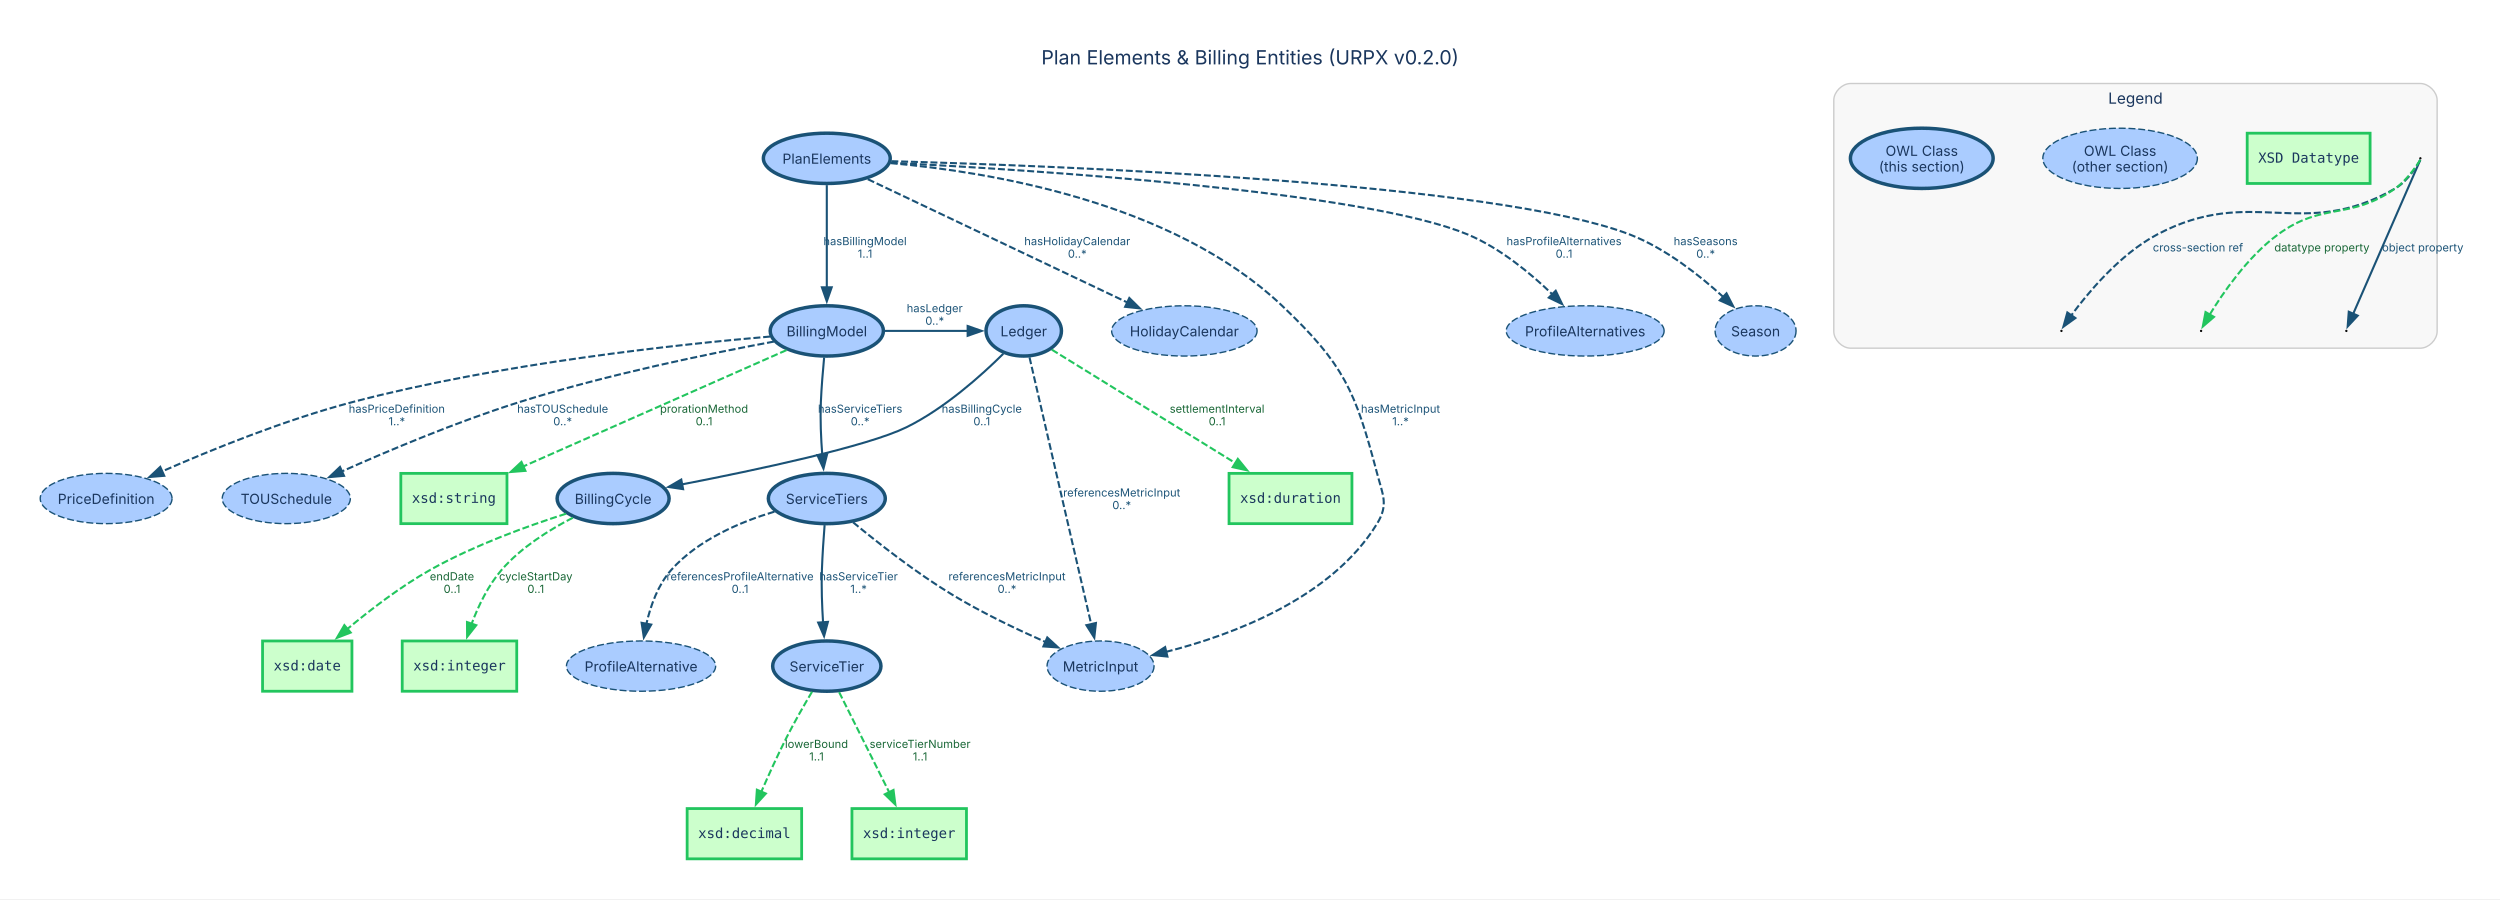
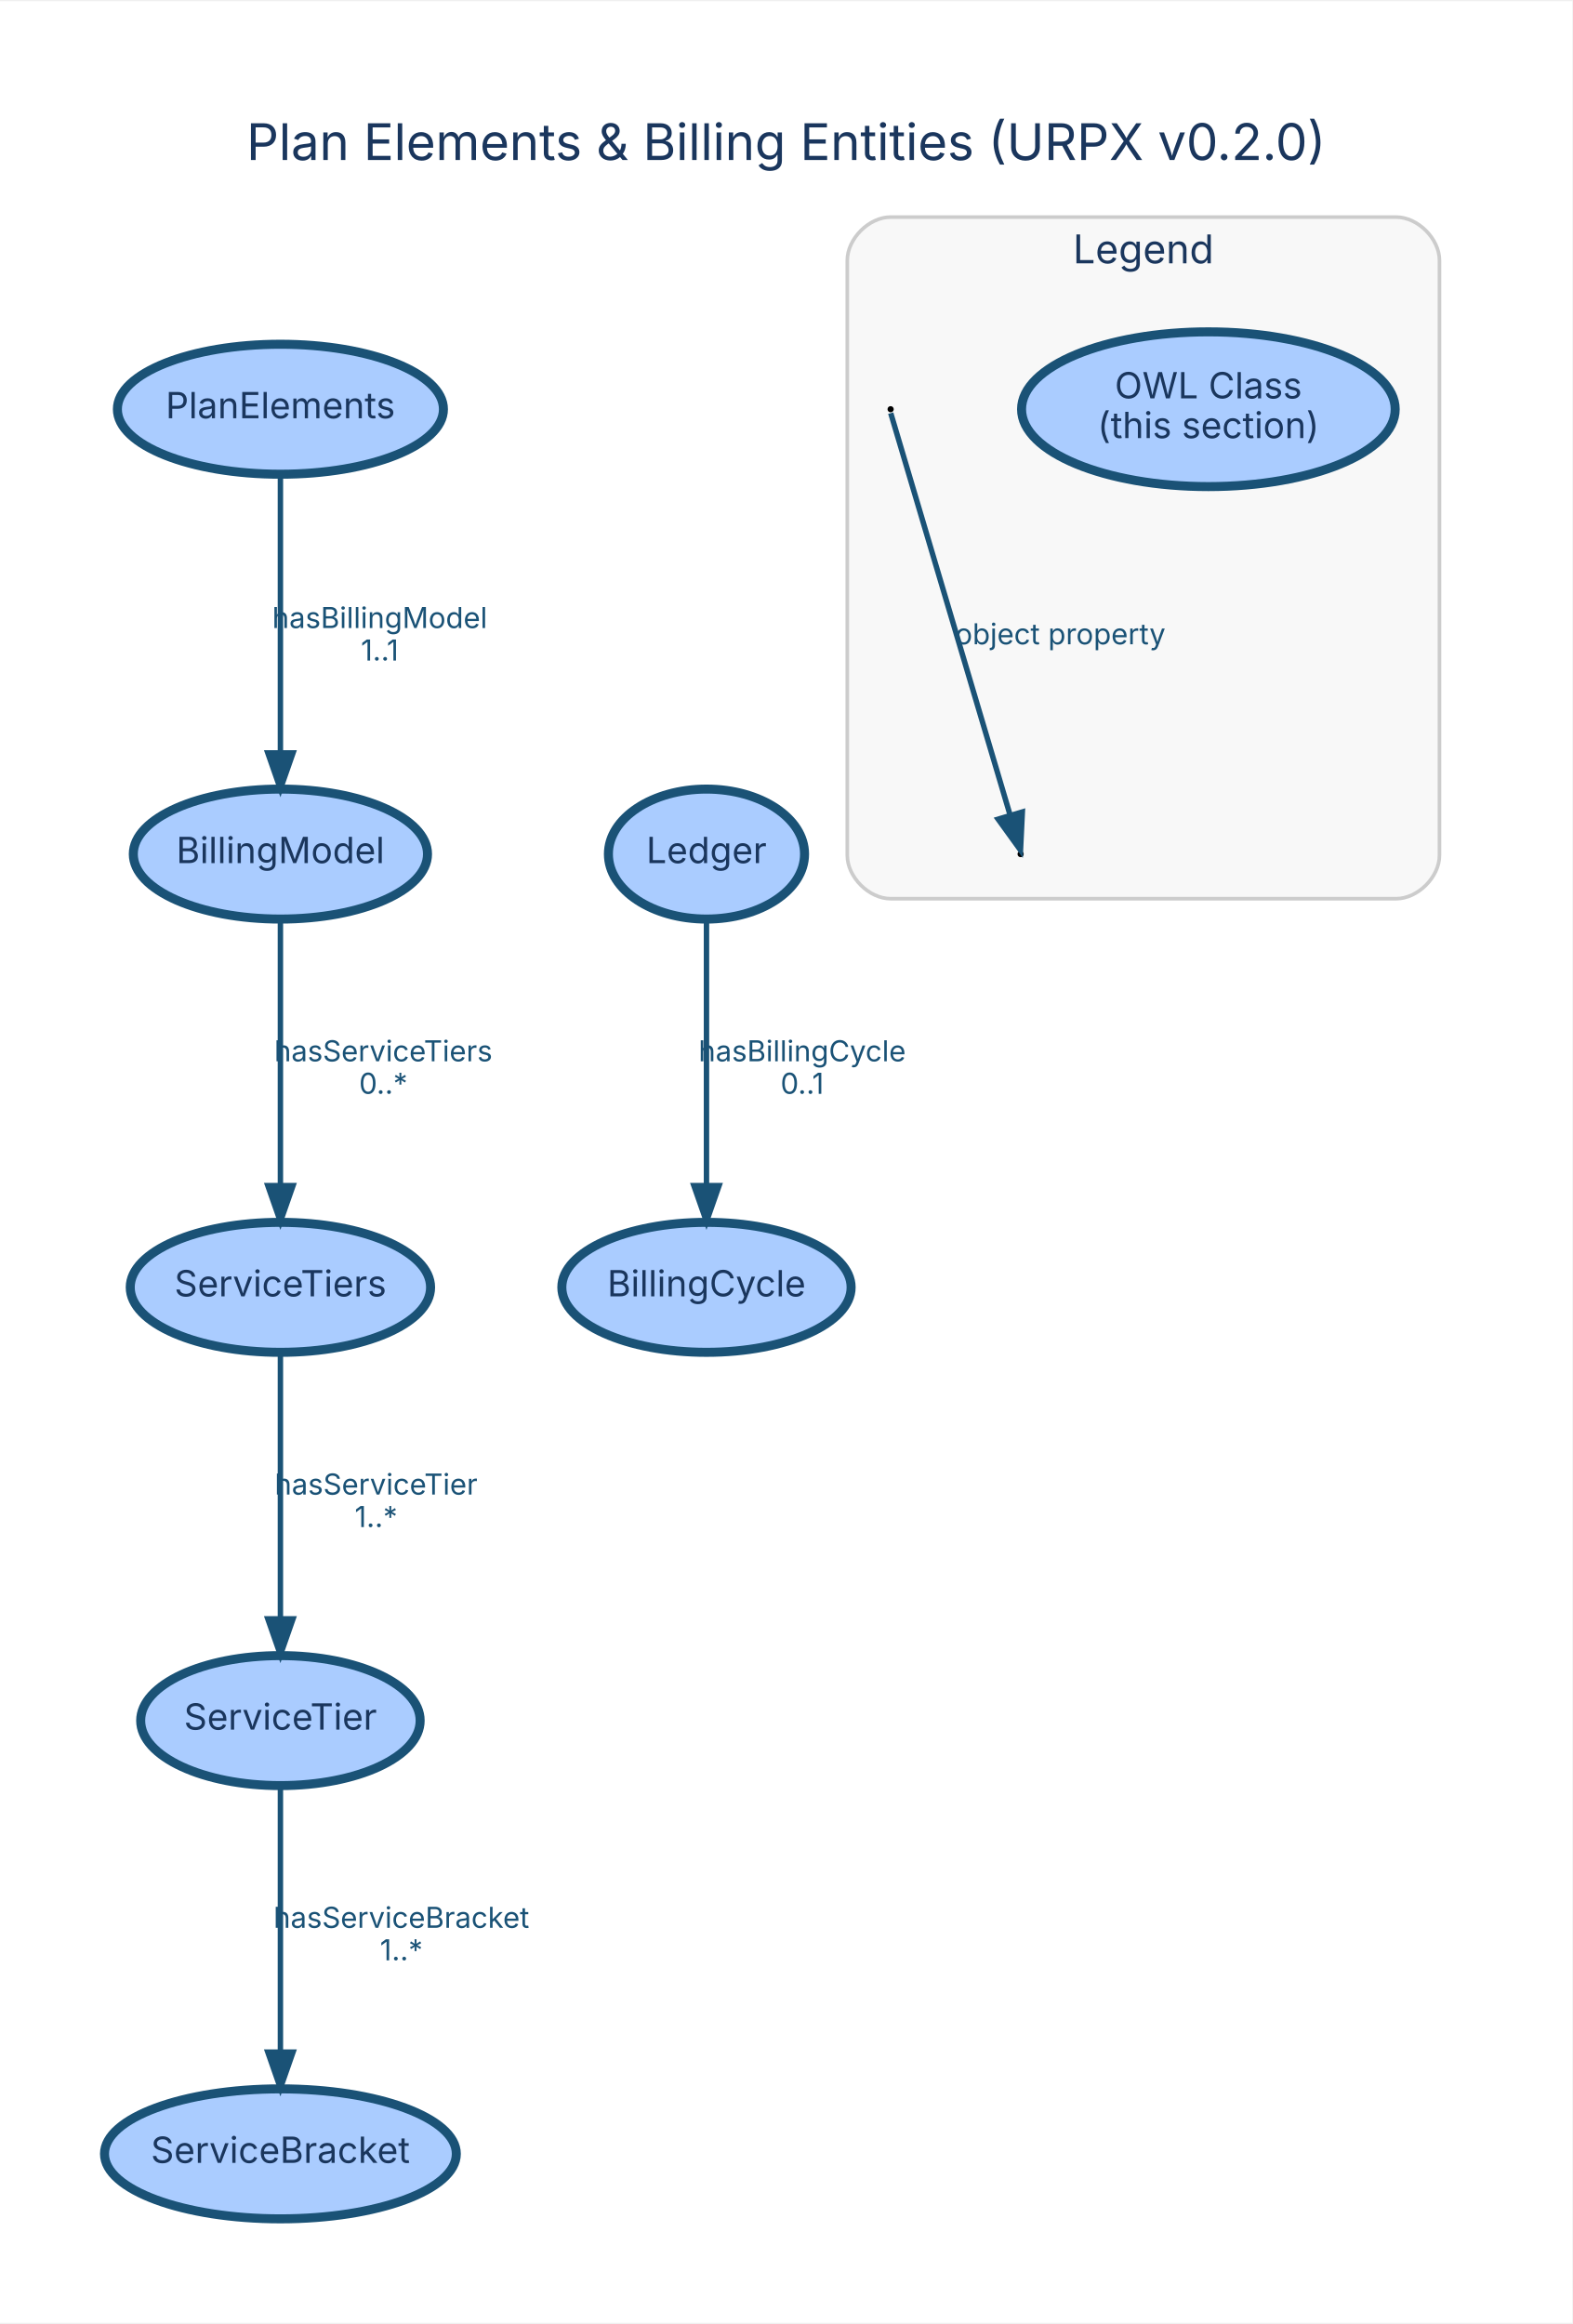
- <svg xmlns="http://www.w3.org/2000/svg" width="1790pt" height="644pt" viewBox="0.00 0.00 1790.00 644.00">
-   <g id="graph0" class="graph" transform="scale(1 1) rotate(0) translate(28.8 614.93)">
-     <polygon fill="white" stroke="none" points="-28.8,28.8 -28.8,-614.93 1761.33,-614.93 1761.33,28.8 -28.8,28.8" />
-     <text xml:space="preserve" text-anchor="middle" x="866.26" y="-568.83" font-family="Inter, Helvetica, Arial, sans-serif" font-size="14.00" fill="#1a365d">Plan Elements &amp; Billing Entities (URPX v0.2.0)</text>
+ <svg xmlns="http://www.w3.org/2000/svg" width="435pt" height="643pt" viewBox="0.00 0.00 435.46 643.03">
+   <g id="graph0" class="graph" transform="scale(1 1) rotate(0) translate(28.8 614.23)">
+     <polygon fill="white" stroke="transparent" points="-28.8,28.8 -28.8,-614.23 406.66,-614.23 406.66,28.8 -28.8,28.8" />
+     <text text-anchor="middle" x="188.93" y="-570.23" font-family="Inter, Helvetica, Arial, sans-serif" font-size="14.00" fill="#1a365d">Plan Elements &amp; Billing Entities (URPX v0.2.0)</text>
    <g id="clust5" class="cluster">
-       <path fill="#f8f8f8" stroke="#cccccc" d="M1296.19,-365.64C1296.19,-365.64 1704.19,-365.64 1704.19,-365.64 1710.19,-365.64 1716.19,-371.64 1716.19,-377.64 1716.19,-377.64 1716.19,-543.13 1716.19,-543.13 1716.19,-549.13 1710.19,-555.13 1704.19,-555.13 1704.19,-555.13 1296.19,-555.13 1296.19,-555.13 1290.19,-555.13 1284.19,-549.13 1284.19,-543.13 1284.19,-543.13 1284.19,-377.64 1284.19,-377.64 1284.19,-371.64 1290.19,-365.64 1296.19,-365.64" />
-       <text xml:space="preserve" text-anchor="middle" x="1500.19" y="-540.68" font-family="Inter, Helvetica, Arial, sans-serif" font-size="11.00" fill="#1a365d">Legend</text>
+       <path fill="#f8f8f8" stroke="#cccccc" d="M217.86,-365.64C217.86,-365.64 357.86,-365.64 357.86,-365.64 363.86,-365.64 369.86,-371.64 369.86,-377.64 369.86,-377.64 369.86,-542.43 369.86,-542.43 369.86,-548.43 363.86,-554.43 357.86,-554.43 357.86,-554.43 217.86,-554.43 217.86,-554.43 211.86,-554.43 205.86,-548.43 205.86,-542.43 205.86,-542.43 205.86,-377.64 205.86,-377.64 205.86,-371.64 211.86,-365.64 217.86,-365.64" />
+       <text text-anchor="middle" x="287.86" y="-541.63" font-family="Inter, Helvetica, Arial, sans-serif" font-size="11.00" fill="#1a365d">Legend</text>
    </g>
    <g id="node1" class="node">
-       <ellipse fill="#aaccff" stroke="#1a5276" stroke-width="2.5" cx="563.19" cy="-501.57" rx="45.41" ry="18" />
-       <text xml:space="preserve" text-anchor="middle" x="563.19" y="-497.69" font-family="Inter, Helvetica, Arial, sans-serif" font-size="10.00" fill="#1a365d">PlanElements</text>
+       <ellipse fill="#aaccff" stroke="#1a5276" stroke-width="2.5" cx="48.86" cy="-501.21" rx="45.15" ry="18" />
+       <text text-anchor="middle" x="48.86" y="-498.71" font-family="Inter, Helvetica, Arial, sans-serif" font-size="10.00" fill="#1a365d">PlanElements</text>
    </g>
    <g id="node2" class="node">
-       <ellipse fill="#aaccff" stroke="#1a5276" stroke-width="2.5" cx="563.19" cy="-378" rx="40.53" ry="18" />
-       <text xml:space="preserve" text-anchor="middle" x="563.19" y="-374.12" font-family="Inter, Helvetica, Arial, sans-serif" font-size="10.00" fill="#1a365d">BillingModel</text>
+       <ellipse fill="#aaccff" stroke="#1a5276" stroke-width="2.5" cx="48.86" cy="-378" rx="40.74" ry="18" />
+       <text text-anchor="middle" x="48.86" y="-375.5" font-family="Inter, Helvetica, Arial, sans-serif" font-size="10.00" fill="#1a365d">BillingModel</text>
    </g>
    <g id="edge1" class="edge">
-       <path fill="none" stroke="#1a5276" stroke-width="1.5" d="M563.19,-482.37C563.19,-463.01 563.19,-432.07 563.19,-409.08" />
-       <polygon fill="#1a5276" stroke="#1a5276" stroke-width="1.5" points="566.69,-409.2 563.19,-399.2 559.69,-409.2 566.69,-409.2" />
-       <text xml:space="preserve" text-anchor="middle" x="590.56" y="-439.4" font-family="Inter, Helvetica, Arial, sans-serif" font-size="8.00" fill="#1a5276">hasBillingModel</text>
-       <text xml:space="preserve" text-anchor="middle" x="590.56" y="-430.4" font-family="Inter, Helvetica, Arial, sans-serif" font-size="8.00" fill="#1a5276">1..1</text>
+       <path fill="none" stroke="#1a5276" stroke-width="1.5" d="M48.86,-483.1C48.86,-463.07 48.86,-429.64 48.86,-406.07" />
+       <polygon fill="#1a5276" stroke="#1a5276" stroke-width="1.5" points="52.36,-406.02 48.86,-396.02 45.36,-406.02 52.36,-406.02" />
+       <text text-anchor="middle" x="76.36" y="-440.6" font-family="Inter, Helvetica, Arial, sans-serif" font-size="8.00" fill="#1a5276">hasBillingModel</text>
+       <text text-anchor="middle" x="76.36" y="-431.6" font-family="Inter, Helvetica, Arial, sans-serif" font-size="8.00" fill="#1a5276">1..1</text>
+     </g>
+     <g id="node6" class="node">
+       <ellipse fill="#aaccff" stroke="#1a5276" stroke-width="2.5" cx="48.86" cy="-258" rx="41.59" ry="18" />
+       <text text-anchor="middle" x="48.86" y="-255.5" font-family="Inter, Helvetica, Arial, sans-serif" font-size="10.00" fill="#1a365d">ServiceTiers</text>
+     </g>
+     <g id="edge2" class="edge">
+       <path fill="none" stroke="#1a5276" stroke-width="1.5" d="M48.86,-359.84C48.86,-340.53 48.86,-308.89 48.86,-286.2" />
+       <polygon fill="#1a5276" stroke="#1a5276" stroke-width="1.5" points="52.36,-286.18 48.86,-276.18 45.36,-286.18 52.36,-286.18" />
+       <text text-anchor="middle" x="77.36" y="-320.6" font-family="Inter, Helvetica, Arial, sans-serif" font-size="8.00" fill="#1a5276">hasServiceTiers</text>
+       <text text-anchor="middle" x="77.36" y="-311.6" font-family="Inter, Helvetica, Arial, sans-serif" font-size="8.00" fill="#1a5276">0..*</text>
+     </g>
+     <g id="node3" class="node">
+       <ellipse fill="#aaccff" stroke="#1a5276" stroke-width="2.5" cx="166.86" cy="-258" rx="40.06" ry="18" />
+       <text text-anchor="middle" x="166.86" y="-255.5" font-family="Inter, Helvetica, Arial, sans-serif" font-size="10.00" fill="#1a365d">BillingCycle</text>
+     </g>
+     <g id="node4" class="node">
+       <ellipse fill="#aaccff" stroke="#1a5276" stroke-width="2.5" cx="166.86" cy="-378" rx="27.16" ry="18" />
+       <text text-anchor="middle" x="166.86" y="-375.5" font-family="Inter, Helvetica, Arial, sans-serif" font-size="10.00" fill="#1a365d">Ledger</text>
+     </g>
+     <g id="edge3" class="edge">
+       <path fill="none" stroke="#1a5276" stroke-width="1.5" d="M166.86,-359.84C166.86,-340.53 166.86,-308.89 166.86,-286.2" />
+       <polygon fill="#1a5276" stroke="#1a5276" stroke-width="1.5" points="170.36,-286.18 166.86,-276.18 163.36,-286.18 170.36,-286.18" />
+       <text text-anchor="middle" x="193.36" y="-320.6" font-family="Inter, Helvetica, Arial, sans-serif" font-size="8.00" fill="#1a5276">hasBillingCycle</text>
+       <text text-anchor="middle" x="193.36" y="-311.6" font-family="Inter, Helvetica, Arial, sans-serif" font-size="8.00" fill="#1a5276">0..1</text>
+     </g>
+     <g id="node5" class="node">
+       <ellipse fill="#aaccff" stroke="#1a5276" stroke-width="2.5" cx="48.86" cy="-138" rx="38.7" ry="18" />
+       <text text-anchor="middle" x="48.86" y="-135.5" font-family="Inter, Helvetica, Arial, sans-serif" font-size="10.00" fill="#1a365d">ServiceTier</text>
    </g>
    <g id="node7" class="node">
-       <ellipse fill="#aaccff" stroke="#1a5276" stroke-dasharray="5,2" cx="819.19" cy="-378" rx="52.07" ry="18" />
-       <text xml:space="preserve" text-anchor="middle" x="819.19" y="-374.12" font-family="Inter, Helvetica, Arial, sans-serif" font-size="10.00" fill="#1a365d">HolidayCalendar</text>
+       <ellipse fill="#aaccff" stroke="#1a5276" stroke-width="2.5" cx="48.86" cy="-18" rx="48.72" ry="18" />
+       <text text-anchor="middle" x="48.86" y="-15.5" font-family="Inter, Helvetica, Arial, sans-serif" font-size="10.00" fill="#1a365d">ServiceBracket</text>
    </g>
-     <g id="edge2" class="edge">
-       <path fill="none" stroke="#1a5276" stroke-width="1.5" stroke-dasharray="5,2" d="M592.55,-486.62C638.32,-464.89 726.75,-422.89 778.59,-398.28" />
-       <polygon fill="#1a5276" stroke="#1a5276" stroke-width="1.5" points="779.79,-401.58 787.32,-394.13 776.79,-395.26 779.79,-401.58" />
-       <text xml:space="preserve" text-anchor="middle" x="742.52" y="-439.4" font-family="Inter, Helvetica, Arial, sans-serif" font-size="8.00" fill="#1a5276">hasHolidayCalendar</text>
-       <text xml:space="preserve" text-anchor="middle" x="742.52" y="-430.4" font-family="Inter, Helvetica, Arial, sans-serif" font-size="8.00" fill="#1a5276">0..*</text>
+     <g id="edge4" class="edge">
+       <path fill="none" stroke="#1a5276" stroke-width="1.5" d="M48.86,-119.84C48.86,-100.53 48.86,-68.89 48.86,-46.2" />
+       <polygon fill="#1a5276" stroke="#1a5276" stroke-width="1.5" points="52.36,-46.18 48.86,-36.18 45.36,-46.18 52.36,-46.18" />
+       <text text-anchor="middle" x="82.36" y="-80.6" font-family="Inter, Helvetica, Arial, sans-serif" font-size="8.00" fill="#1a5276">hasServiceBracket</text>
+       <text text-anchor="middle" x="82.36" y="-71.6" font-family="Inter, Helvetica, Arial, sans-serif" font-size="8.00" fill="#1a5276">1..*</text>
+     </g>
+     <g id="edge5" class="edge">
+       <path fill="none" stroke="#1a5276" stroke-width="1.5" d="M48.86,-239.84C48.86,-220.53 48.86,-188.89 48.86,-166.2" />
+       <polygon fill="#1a5276" stroke="#1a5276" stroke-width="1.5" points="52.36,-166.18 48.86,-156.18 45.36,-166.18 52.36,-166.18" />
+       <text text-anchor="middle" x="75.36" y="-200.6" font-family="Inter, Helvetica, Arial, sans-serif" font-size="8.00" fill="#1a5276">hasServiceTier</text>
+       <text text-anchor="middle" x="75.36" y="-191.6" font-family="Inter, Helvetica, Arial, sans-serif" font-size="8.00" fill="#1a5276">1..*</text>
    </g>
    <g id="node8" class="node">
-       <ellipse fill="#aaccff" stroke="#1a5276" stroke-dasharray="5,2" cx="759.19" cy="-138" rx="38.31" ry="18" />
-       <text xml:space="preserve" text-anchor="middle" x="759.19" y="-134.12" font-family="Inter, Helvetica, Arial, sans-serif" font-size="10.00" fill="#1a365d">MetricInput</text>
+       <ellipse fill="#aaccff" stroke="#1a5276" stroke-width="2.5" cx="305.86" cy="-501.21" rx="51.74" ry="21.43" />
+       <text text-anchor="middle" x="305.86" y="-504.21" font-family="Inter, Helvetica, Arial, sans-serif" font-size="10.00" fill="#1a365d">OWL Class</text>
+       <text text-anchor="middle" x="305.86" y="-493.21" font-family="Inter, Helvetica, Arial, sans-serif" font-size="10.00" fill="#1a365d">(this section)</text>
    </g>
-     <g id="edge3" class="edge">
-       <path fill="none" stroke="#1a5276" stroke-width="1.5" stroke-dasharray="5,2" d="M608.92,-498.13C678.34,-492.03 810.52,-470.69 889.19,-396 933.64,-353.79 941.56,-335.28 957.19,-276 961.27,-260.53 965.54,-253.64 957.19,-240 924.46,-186.57 853.6,-160.29 806.14,-148.21" />
-       <polygon fill="#1a5276" stroke="#1a5276" stroke-width="1.5" points="807.07,-144.83 796.53,-145.9 805.43,-151.64 807.07,-144.83" />
-       <text xml:space="preserve" text-anchor="middle" x="973.97" y="-319.4" font-family="Inter, Helvetica, Arial, sans-serif" font-size="8.00" fill="#1a5276">hasMetricInput</text>
-       <text xml:space="preserve" text-anchor="middle" x="973.97" y="-310.4" font-family="Inter, Helvetica, Arial, sans-serif" font-size="8.00" fill="#1a5276">1..*</text>
+     <g id="node9" class="node">
+       <ellipse fill="black" stroke="black" cx="217.86" cy="-501.21" rx="0.36" ry="0.36" />
    </g>
-     <g id="node11" class="node">
-       <ellipse fill="#aaccff" stroke="#1a5276" stroke-dasharray="5,2" cx="1106.19" cy="-378" rx="56.51" ry="18" />
-       <text xml:space="preserve" text-anchor="middle" x="1106.19" y="-374.12" font-family="Inter, Helvetica, Arial, sans-serif" font-size="10.00" fill="#1a365d">ProfileAlternatives</text>
-     </g>
-     <g id="edge4" class="edge">
-       <path fill="none" stroke="#1a5276" stroke-width="1.5" stroke-dasharray="5,2" d="M608.85,-498.47C709.68,-493.31 948.24,-478.12 1022.19,-447 1045.32,-437.27 1067.21,-419.14 1082.84,-404.05" />
-       <polygon fill="#1a5276" stroke="#1a5276" stroke-width="1.5" points="1085.08,-406.76 1089.68,-397.21 1080.13,-401.81 1085.08,-406.76" />
-       <text xml:space="preserve" text-anchor="middle" x="1091.04" y="-439.4" font-family="Inter, Helvetica, Arial, sans-serif" font-size="8.00" fill="#1a5276">hasProfileAlternatives</text>
-       <text xml:space="preserve" text-anchor="middle" x="1091.04" y="-430.4" font-family="Inter, Helvetica, Arial, sans-serif" font-size="8.00" fill="#1a5276">0..1</text>
-     </g>
-     <g id="node12" class="node">
-       <ellipse fill="#aaccff" stroke="#1a5276" stroke-dasharray="5,2" cx="1228.19" cy="-378" rx="28.99" ry="18" />
-       <text xml:space="preserve" text-anchor="middle" x="1228.19" y="-374.12" font-family="Inter, Helvetica, Arial, sans-serif" font-size="10.00" fill="#1a365d">Season</text>
-     </g>
-     <g id="edge5" class="edge">
-       <path fill="none" stroke="#1a5276" stroke-width="1.5" stroke-dasharray="5,2" d="M609.4,-499.51C728.25,-496.27 1041.91,-484.34 1138.19,-447 1163.76,-437.08 1188.29,-417.66 1205.27,-402.11" />
-       <polygon fill="#1a5276" stroke="#1a5276" stroke-width="1.5" points="1207.38,-404.93 1212.23,-395.51 1202.56,-399.85 1207.38,-404.93" />
-       <text xml:space="preserve" text-anchor="middle" x="1192.44" y="-439.4" font-family="Inter, Helvetica, Arial, sans-serif" font-size="8.00" fill="#1a5276">hasSeasons</text>
-       <text xml:space="preserve" text-anchor="middle" x="1192.44" y="-430.4" font-family="Inter, Helvetica, Arial, sans-serif" font-size="8.00" fill="#1a5276">0..*</text>
-     </g>
-     <g id="node4" class="node">
-       <ellipse fill="#aaccff" stroke="#1a5276" stroke-width="2.5" cx="704.19" cy="-378" rx="27" ry="18" />
-       <text xml:space="preserve" text-anchor="middle" x="704.19" y="-374.12" font-family="Inter, Helvetica, Arial, sans-serif" font-size="10.00" fill="#1a365d">Ledger</text>
+     <g id="node10" class="node">
+       <ellipse fill="black" stroke="black" cx="253.86" cy="-378" rx="0.36" ry="0.36" />
    </g>
    <g id="edge6" class="edge">
-       <path fill="none" stroke="#1a5276" stroke-width="1.5" d="M604.73,-378C623.47,-378 645.52,-378 664.09,-378" />
-       <polygon fill="#1a5276" stroke="#1a5276" stroke-width="1.5" points="664.04,-381.5 674.04,-378 664.04,-374.5 664.04,-381.5" />
-       <text xml:space="preserve" text-anchor="middle" x="640.45" y="-391.4" font-family="Inter, Helvetica, Arial, sans-serif" font-size="8.00" fill="#1a5276">hasLedger</text>
-       <text xml:space="preserve" text-anchor="middle" x="640.45" y="-382.4" font-family="Inter, Helvetica, Arial, sans-serif" font-size="8.00" fill="#1a5276">0..*</text>
-     </g>
-     <g id="node6" class="node">
-       <ellipse fill="#aaccff" stroke="#1a5276" stroke-width="2.5" cx="563.19" cy="-258" rx="41.86" ry="18" />
-       <text xml:space="preserve" text-anchor="middle" x="563.19" y="-254.12" font-family="Inter, Helvetica, Arial, sans-serif" font-size="10.00" fill="#1a365d">ServiceTiers</text>
-     </g>
-     <g id="edge8" class="edge">
-       <path fill="none" stroke="#1a5276" stroke-width="1.5" d="M561.28,-358.97C560.37,-349.47 559.39,-337.62 558.94,-327 558.41,-314.59 559.03,-300.92 559.95,-289.11" />
-       <polygon fill="#1a5276" stroke="#1a5276" stroke-width="1.5" points="563.41,-289.71 560.81,-279.43 556.44,-289.08 563.41,-289.71" />
-       <text xml:space="preserve" text-anchor="middle" x="587.06" y="-319.4" font-family="Inter, Helvetica, Arial, sans-serif" font-size="8.00" fill="#1a5276">hasServiceTiers</text>
-       <text xml:space="preserve" text-anchor="middle" x="587.06" y="-310.4" font-family="Inter, Helvetica, Arial, sans-serif" font-size="8.00" fill="#1a5276">0..*</text>
-     </g>
-     <g id="node9" class="node">
-       <ellipse fill="#aaccff" stroke="#1a5276" stroke-dasharray="5,2" cx="47.19" cy="-258" rx="47.19" ry="18" />
-       <text xml:space="preserve" text-anchor="middle" x="47.19" y="-254.12" font-family="Inter, Helvetica, Arial, sans-serif" font-size="10.00" fill="#1a365d">PriceDefinition</text>
-     </g>
-     <g id="edge7" class="edge">
-       <path fill="none" stroke="#1a5276" stroke-width="1.5" stroke-dasharray="5,2" d="M522.59,-373.96C458.28,-368.49 329.39,-354.86 223.44,-327 175.21,-314.32 122.1,-292.71 86.92,-277.26" />
-       <polygon fill="#1a5276" stroke="#1a5276" stroke-width="1.5" points="88.79,-274.26 78.23,-273.4 85.94,-280.66 88.79,-274.26" />
-       <text xml:space="preserve" text-anchor="middle" x="255.31" y="-319.4" font-family="Inter, Helvetica, Arial, sans-serif" font-size="8.00" fill="#1a5276">hasPriceDefinition</text>
-       <text xml:space="preserve" text-anchor="middle" x="255.31" y="-310.4" font-family="Inter, Helvetica, Arial, sans-serif" font-size="8.00" fill="#1a5276">1..*</text>
-     </g>
-     <g id="node13" class="node">
-       <ellipse fill="#aaccff" stroke="#1a5276" stroke-dasharray="5,2" cx="176.19" cy="-258" rx="45.86" ry="18" />
-       <text xml:space="preserve" text-anchor="middle" x="176.19" y="-254.12" font-family="Inter, Helvetica, Arial, sans-serif" font-size="10.00" fill="#1a365d">TOUSchedule</text>
-     </g>
-     <g id="edge9" class="edge">
-       <path fill="none" stroke="#1a5276" stroke-width="1.5" stroke-dasharray="5,2" d="M525.28,-370.35C480.99,-362.14 405.77,-346.8 342.94,-327 298.53,-313.01 249.35,-292.28 215.98,-277.39" />
-       <polygon fill="#1a5276" stroke="#1a5276" stroke-width="1.5" points="217.5,-274.23 206.95,-273.32 214.63,-280.62 217.5,-274.23" />
-       <text xml:space="preserve" text-anchor="middle" x="374.06" y="-319.4" font-family="Inter, Helvetica, Arial, sans-serif" font-size="8.00" fill="#1a5276">hasTOUSchedule</text>
-       <text xml:space="preserve" text-anchor="middle" x="374.06" y="-310.4" font-family="Inter, Helvetica, Arial, sans-serif" font-size="8.00" fill="#1a5276">0..*</text>
-     </g>
-     <g id="node14" class="node">
-       <polygon fill="#ccffcc" stroke="#22c55e" stroke-width="2" points="334.19,-276 258.19,-276 258.19,-240 334.19,-240 334.19,-276" />
-       <text xml:space="preserve" text-anchor="middle" x="296.19" y="-254.88" font-family="monospace" font-size="10.00" fill="#1a365d">xsd:string</text>
-     </g>
-     <g id="edge15" class="edge">
-       <path fill="none" stroke="#22c55e" stroke-width="1.5" stroke-dasharray="5,2" d="M534.36,-364.26C489.2,-344.3 401.2,-305.41 345.74,-280.9" />
-       <polygon fill="#22c55e" stroke="#22c55e" stroke-width="1.5" points="347.4,-277.81 336.84,-276.97 344.57,-284.21 347.4,-277.81" />
-       <text xml:space="preserve" text-anchor="middle" x="475.3" y="-319.4" font-family="Inter, Helvetica, Arial, sans-serif" font-size="8.00" fill="#166534">prorationMethod</text>
-       <text xml:space="preserve" text-anchor="middle" x="475.3" y="-310.4" font-family="Inter, Helvetica, Arial, sans-serif" font-size="8.00" fill="#166534">0..1</text>
-     </g>
-     <g id="node3" class="node">
-       <ellipse fill="#aaccff" stroke="#1a5276" stroke-width="2.5" cx="410.19" cy="-258" rx="40.09" ry="18" />
-       <text xml:space="preserve" text-anchor="middle" x="410.19" y="-254.12" font-family="Inter, Helvetica, Arial, sans-serif" font-size="10.00" fill="#1a365d">BillingCycle</text>
-     </g>
-     <g id="node15" class="node">
-       <polygon fill="#ccffcc" stroke="#22c55e" stroke-width="2" points="341.19,-156 259.19,-156 259.19,-120 341.19,-120 341.19,-156" />
-       <text xml:space="preserve" text-anchor="middle" x="300.19" y="-134.88" font-family="monospace" font-size="10.00" fill="#1a365d">xsd:integer</text>
-     </g>
-     <g id="edge16" class="edge">
-       <path fill="none" stroke="#22c55e" stroke-width="1.5" stroke-dasharray="5,2" d="M381.37,-244.25C364.71,-235.69 344.36,-223.05 330.44,-207 320.71,-195.79 313.63,-180.96 308.77,-168" />
-       <polygon fill="#22c55e" stroke="#22c55e" stroke-width="1.5" points="312.21,-167.26 305.66,-158.94 305.59,-169.53 312.21,-167.26" />
-       <text xml:space="preserve" text-anchor="middle" x="354.81" y="-199.4" font-family="Inter, Helvetica, Arial, sans-serif" font-size="8.00" fill="#166534">cycleStartDay</text>
-       <text xml:space="preserve" text-anchor="middle" x="354.81" y="-190.4" font-family="Inter, Helvetica, Arial, sans-serif" font-size="8.00" fill="#166534">0..1</text>
-     </g>
-     <g id="node16" class="node">
-       <polygon fill="#ccffcc" stroke="#22c55e" stroke-width="2" points="223.19,-156 159.19,-156 159.19,-120 223.19,-120 223.19,-156" />
-       <text xml:space="preserve" text-anchor="middle" x="191.19" y="-134.88" font-family="monospace" font-size="10.00" fill="#1a365d">xsd:date</text>
-     </g>
-     <g id="edge17" class="edge">
-       <path fill="none" stroke="#22c55e" stroke-width="1.5" stroke-dasharray="5,2" d="M376.49,-247.11C349.35,-238.46 310.71,-224.53 279.44,-207 258.14,-195.06 236.39,-178.36 219.81,-164.5" />
-       <polygon fill="#22c55e" stroke="#22c55e" stroke-width="1.5" points="222.3,-162.02 212.42,-158.2 217.76,-167.35 222.3,-162.02" />
-       <text xml:space="preserve" text-anchor="middle" x="294.81" y="-199.4" font-family="Inter, Helvetica, Arial, sans-serif" font-size="8.00" fill="#166534">endDate</text>
-       <text xml:space="preserve" text-anchor="middle" x="294.81" y="-190.4" font-family="Inter, Helvetica, Arial, sans-serif" font-size="8.00" fill="#166534">0..1</text>
-     </g>
-     <g id="edge10" class="edge">
-       <path fill="none" stroke="#1a5276" stroke-width="1.5" d="M689.56,-361.65C673.86,-346.08 647.46,-322.42 620.19,-309 592.26,-295.27 512.2,-278.31 459.39,-268.09" />
-       <polygon fill="#1a5276" stroke="#1a5276" stroke-width="1.5" points="460.3,-264.7 449.82,-266.26 458.98,-271.58 460.3,-264.7" />
-       <text xml:space="preserve" text-anchor="middle" x="674.15" y="-319.4" font-family="Inter, Helvetica, Arial, sans-serif" font-size="8.00" fill="#1a5276">hasBillingCycle</text>
-       <text xml:space="preserve" text-anchor="middle" x="674.15" y="-310.4" font-family="Inter, Helvetica, Arial, sans-serif" font-size="8.00" fill="#1a5276">0..1</text>
-     </g>
-     <g id="edge11" class="edge">
-       <path fill="none" stroke="#1a5276" stroke-width="1.5" stroke-dasharray="5,2" d="M708.32,-359.11C717.77,-318.24 741,-217.7 752.51,-167.91" />
-       <polygon fill="#1a5276" stroke="#1a5276" stroke-width="1.5" points="755.88,-168.87 754.72,-158.34 749.06,-167.3 755.88,-168.87" />
-       <text xml:space="preserve" text-anchor="middle" x="774.34" y="-259.4" font-family="Inter, Helvetica, Arial, sans-serif" font-size="8.00" fill="#1a5276">referencesMetricInput</text>
-       <text xml:space="preserve" text-anchor="middle" x="774.34" y="-250.4" font-family="Inter, Helvetica, Arial, sans-serif" font-size="8.00" fill="#1a5276">0..*</text>
-     </g>
-     <g id="node17" class="node">
-       <polygon fill="#ccffcc" stroke="#22c55e" stroke-width="2" points="939.19,-276 851.19,-276 851.19,-240 939.19,-240 939.19,-276" />
-       <text xml:space="preserve" text-anchor="middle" x="895.19" y="-254.88" font-family="monospace" font-size="10.00" fill="#1a365d">xsd:duration</text>
-     </g>
-     <g id="edge18" class="edge">
-       <path fill="none" stroke="#22c55e" stroke-width="1.5" stroke-dasharray="5,2" d="M724.27,-364.59C755.39,-345.37 815.86,-308.01 855.88,-283.28" />
-       <polygon fill="#22c55e" stroke="#22c55e" stroke-width="1.5" points="857.49,-286.4 864.16,-278.17 853.81,-280.45 857.49,-286.4" />
-       <text xml:space="preserve" text-anchor="middle" x="842.62" y="-319.4" font-family="Inter, Helvetica, Arial, sans-serif" font-size="8.00" fill="#166534">settlementInterval</text>
-       <text xml:space="preserve" text-anchor="middle" x="842.62" y="-310.4" font-family="Inter, Helvetica, Arial, sans-serif" font-size="8.00" fill="#166534">0..1</text>
-     </g>
-     <g id="node5" class="node">
-       <ellipse fill="#aaccff" stroke="#1a5276" stroke-width="2.5" cx="563.19" cy="-138" rx="38.76" ry="18" />
-       <text xml:space="preserve" text-anchor="middle" x="563.19" y="-134.12" font-family="Inter, Helvetica, Arial, sans-serif" font-size="10.00" fill="#1a365d">ServiceTier</text>
-     </g>
-     <g id="node18" class="node">
-       <polygon fill="#ccffcc" stroke="#22c55e" stroke-width="2" points="545.19,-36 463.19,-36 463.19,0 545.19,0 545.19,-36" />
-       <text xml:space="preserve" text-anchor="middle" x="504.19" y="-14.88" font-family="monospace" font-size="10.00" fill="#1a365d">xsd:decimal</text>
-     </g>
-     <g id="edge19" class="edge">
-       <path fill="none" stroke="#22c55e" stroke-width="1.5" stroke-dasharray="5,2" d="M552.63,-119.66C546.98,-110.15 540.06,-98.07 534.44,-87 528.01,-74.34 521.52,-60.02 516.22,-47.8" />
-       <polygon fill="#22c55e" stroke="#22c55e" stroke-width="1.5" points="519.57,-46.75 512.42,-38.93 513.14,-49.5 519.57,-46.75" />
-       <text xml:space="preserve" text-anchor="middle" x="555.81" y="-79.4" font-family="Inter, Helvetica, Arial, sans-serif" font-size="8.00" fill="#166534">lowerBound</text>
-       <text xml:space="preserve" text-anchor="middle" x="555.81" y="-70.4" font-family="Inter, Helvetica, Arial, sans-serif" font-size="8.00" fill="#166534">1..1</text>
-     </g>
-     <g id="node19" class="node">
-       <polygon fill="#ccffcc" stroke="#22c55e" stroke-width="2" points="663.19,-36 581.19,-36 581.19,0 663.19,0 663.19,-36" />
-       <text xml:space="preserve" text-anchor="middle" x="622.19" y="-14.88" font-family="monospace" font-size="10.00" fill="#1a365d">xsd:integer</text>
-     </g>
-     <g id="edge20" class="edge">
-       <path fill="none" stroke="#22c55e" stroke-width="1.5" stroke-dasharray="5,2" d="M572.02,-119.33C581.49,-100.39 596.68,-70.02 607.86,-47.65" />
-       <polygon fill="#22c55e" stroke="#22c55e" stroke-width="1.5" points="610.94,-49.33 612.28,-38.82 604.68,-46.2 610.94,-49.33" />
-       <text xml:space="preserve" text-anchor="middle" x="629.97" y="-79.4" font-family="Inter, Helvetica, Arial, sans-serif" font-size="8.00" fill="#166534">serviceTierNumber</text>
-       <text xml:space="preserve" text-anchor="middle" x="629.97" y="-70.4" font-family="Inter, Helvetica, Arial, sans-serif" font-size="8.00" fill="#166534">1..1</text>
-     </g>
-     <g id="edge12" class="edge">
-       <path fill="none" stroke="#1a5276" stroke-width="1.5" d="M561.62,-238.96C560.87,-229.46 560.06,-217.61 559.69,-207 559.25,-194.59 559.77,-180.92 560.52,-169.11" />
-       <polygon fill="#1a5276" stroke="#1a5276" stroke-width="1.5" points="563.99,-169.67 561.23,-159.44 557.01,-169.16 563.99,-169.67" />
-       <text xml:space="preserve" text-anchor="middle" x="585.94" y="-199.4" font-family="Inter, Helvetica, Arial, sans-serif" font-size="8.00" fill="#1a5276">hasServiceTier</text>
-       <text xml:space="preserve" text-anchor="middle" x="585.94" y="-190.4" font-family="Inter, Helvetica, Arial, sans-serif" font-size="8.00" fill="#1a5276">1..*</text>
-     </g>
-     <g id="edge13" class="edge">
-       <path fill="none" stroke="#1a5276" stroke-width="1.5" stroke-dasharray="5,2" d="M582.03,-240.93C599.7,-226.32 627.21,-204.71 653.19,-189 674.39,-176.18 699.41,-164.24 719.81,-155.25" />
-       <polygon fill="#1a5276" stroke="#1a5276" stroke-width="1.5" points="721.05,-158.52 728.84,-151.34 718.27,-152.1 721.05,-158.52" />
-       <text xml:space="preserve" text-anchor="middle" x="692.19" y="-199.4" font-family="Inter, Helvetica, Arial, sans-serif" font-size="8.00" fill="#1a5276">referencesMetricInput</text>
-       <text xml:space="preserve" text-anchor="middle" x="692.19" y="-190.4" font-family="Inter, Helvetica, Arial, sans-serif" font-size="8.00" fill="#1a5276">0..*</text>
-     </g>
-     <g id="node10" class="node">
-       <ellipse fill="#aaccff" stroke="#1a5276" stroke-dasharray="5,2" cx="430.19" cy="-138" rx="53.4" ry="18" />
-       <text xml:space="preserve" text-anchor="middle" x="430.19" y="-134.12" font-family="Inter, Helvetica, Arial, sans-serif" font-size="10.00" fill="#1a365d">ProfileAlternative</text>
-     </g>
-     <g id="edge14" class="edge">
-       <path fill="none" stroke="#1a5276" stroke-width="1.5" stroke-dasharray="5,2" d="M525.68,-248.58C501.54,-241.34 471.19,-228.56 451.94,-207 442.36,-196.28 437,-181.32 434,-168.16" />
-       <polygon fill="#1a5276" stroke="#1a5276" stroke-width="1.5" points="437.48,-167.72 432.2,-158.53 430.59,-169 437.48,-167.72" />
-       <text xml:space="preserve" text-anchor="middle" x="501.06" y="-199.4" font-family="Inter, Helvetica, Arial, sans-serif" font-size="8.00" fill="#1a5276">referencesProfileAlternative</text>
-       <text xml:space="preserve" text-anchor="middle" x="501.06" y="-190.4" font-family="Inter, Helvetica, Arial, sans-serif" font-size="8.00" fill="#1a5276">0..1</text>
-     </g>
-     <g id="node20" class="node">
-       <ellipse fill="#aaccff" stroke="#1a5276" stroke-width="2.5" cx="1347.19" cy="-501.57" rx="51.09" ry="21.57" />
-       <text xml:space="preserve" text-anchor="middle" x="1347.19" y="-503.32" font-family="Inter, Helvetica, Arial, sans-serif" font-size="10.00" fill="#1a365d">OWL Class</text>
-       <text xml:space="preserve" text-anchor="middle" x="1347.19" y="-492.07" font-family="Inter, Helvetica, Arial, sans-serif" font-size="10.00" fill="#1a365d">(this section)</text>
-     </g>
-     <g id="node21" class="node">
-       <ellipse fill="#aaccff" stroke="#1a5276" stroke-dasharray="5,2" cx="1489.19" cy="-501.57" rx="55.33" ry="21.57" />
-       <text xml:space="preserve" text-anchor="middle" x="1489.19" y="-503.32" font-family="Inter, Helvetica, Arial, sans-serif" font-size="10.00" fill="#1a365d">OWL Class</text>
-       <text xml:space="preserve" text-anchor="middle" x="1489.19" y="-492.07" font-family="Inter, Helvetica, Arial, sans-serif" font-size="10.00" fill="#1a365d">(other section)</text>
-     </g>
-     <g id="node22" class="node">
-       <polygon fill="#ccffcc" stroke="#22c55e" stroke-width="2" points="1668.19,-519.57 1580.19,-519.57 1580.19,-483.57 1668.19,-483.57 1668.19,-519.57" />
-       <text xml:space="preserve" text-anchor="middle" x="1624.19" y="-498.44" font-family="monospace" font-size="10.00" fill="#1a365d">XSD Datatype</text>
-     </g>
-     <g id="node23" class="node">
-       <ellipse fill="black" stroke="black" cx="1704.19" cy="-501.57" rx="0.36" ry="0.36" />
-     </g>
-     <g id="node24" class="node">
-       <ellipse fill="black" stroke="black" cx="1651.19" cy="-378" rx="0.36" ry="0.36" />
-     </g>
-     <g id="edge23" class="edge">
-       <path fill="none" stroke="#1a5276" stroke-width="1.5" d="M1704.15,-500.48C1702.85,-497.49 1668.79,-419.39 1655.99,-390.02" />
-       <polygon fill="#1a5276" stroke="#1a5276" stroke-width="1.5" points="1659.34,-388.93 1652.13,-381.17 1652.92,-391.73 1659.34,-388.93" />
-       <text xml:space="preserve" text-anchor="middle" x="1705.9" y="-434.9" font-family="Inter, Helvetica, Arial, sans-serif" font-size="8.00" fill="#1a5276">object property</text>
-     </g>
-     <g id="node25" class="node">
-       <ellipse fill="black" stroke="black" cx="1447.19" cy="-378" rx="0.36" ry="0.36" />
-     </g>
-     <g id="edge24" class="edge">
-       <path fill="none" stroke="#1a5276" stroke-width="1.5" stroke-dasharray="5,2" d="M1704.1,-500.4C1703.24,-498.79 1696.06,-485.67 1686.19,-480 1619.26,-441.55 1583.92,-483.08 1515.69,-447 1488.71,-432.73 1465.45,-404.35 1454.27,-389.16" />
-       <polygon fill="#1a5276" stroke="#1a5276" stroke-width="1.5" points="1457.17,-387.2 1448.58,-381 1451.43,-391.2 1457.17,-387.2" />
-       <text xml:space="preserve" text-anchor="middle" x="1544.94" y="-434.9" font-family="Inter, Helvetica, Arial, sans-serif" font-size="8.00" fill="#1a5276">cross-section ref</text>
-     </g>
-     <g id="node26" class="node">
-       <ellipse fill="black" stroke="black" cx="1547.19" cy="-378" rx="0.36" ry="0.36" />
-     </g>
-     <g id="edge25" class="edge">
-       <path fill="none" stroke="#22c55e" stroke-width="1.5" stroke-dasharray="5,2" d="M1704.09,-500.41C1703.17,-498.9 1695.5,-486.55 1686.19,-480 1653.38,-456.92 1634.54,-470.71 1602.19,-447 1580.36,-431 1562.26,-404.31 1553.29,-389.58" />
-       <polygon fill="#22c55e" stroke="#22c55e" stroke-width="1.5" points="1556.42,-388.01 1548.39,-381.1 1550.36,-391.51 1556.42,-388.01" />
-       <text xml:space="preserve" text-anchor="middle" x="1633.69" y="-434.9" font-family="Inter, Helvetica, Arial, sans-serif" font-size="8.00" fill="#166534">datatype property</text>
+       <path fill="none" stroke="#1a5276" stroke-width="1.5" d="M217.89,-500.13C218.78,-497.11 242.56,-417.04 250.96,-388.77" />
+       <polygon fill="#1a5276" stroke="#1a5276" stroke-width="1.5" points="254.34,-389.67 253.83,-379.09 247.63,-387.67 254.34,-389.67" />
+       <text text-anchor="middle" x="264.86" y="-436.1" font-family="Inter, Helvetica, Arial, sans-serif" font-size="8.00" fill="#1a5276">object property</text>
    </g>
  </g>
</svg>
